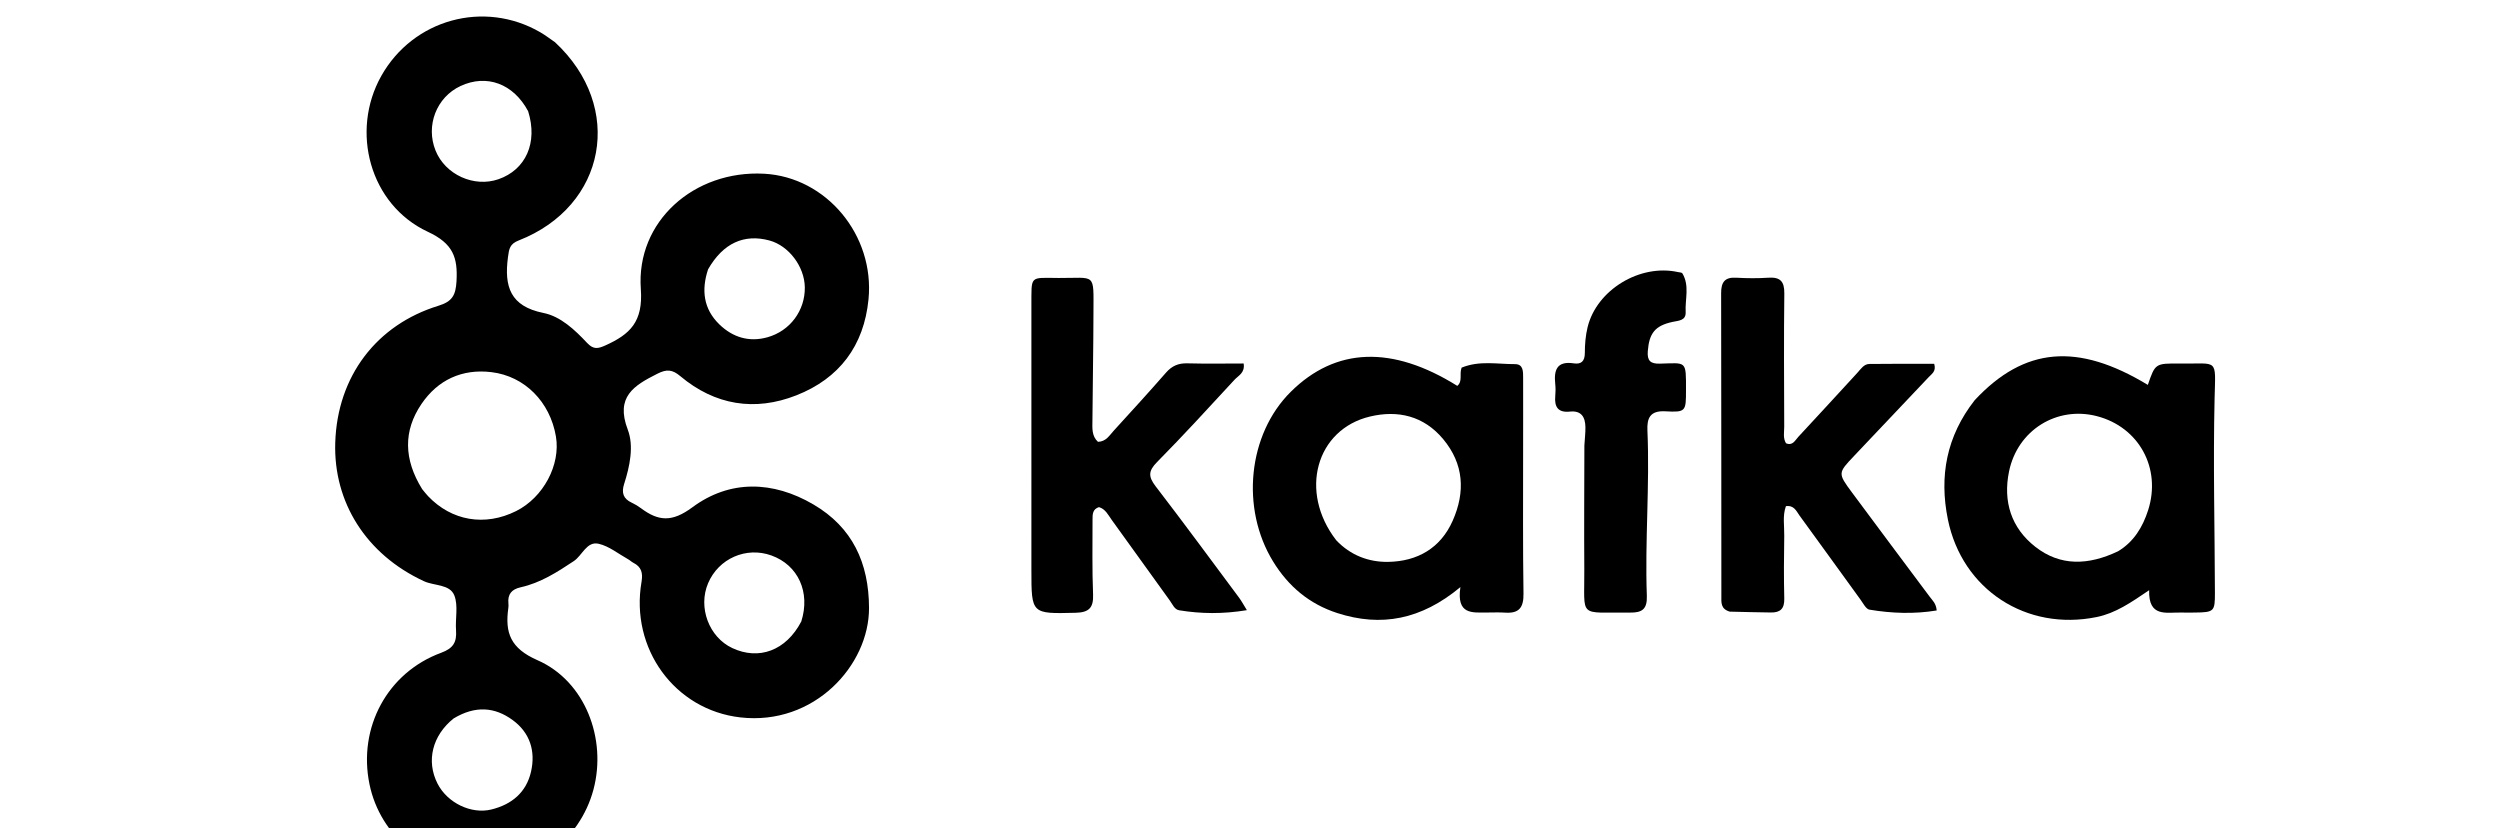
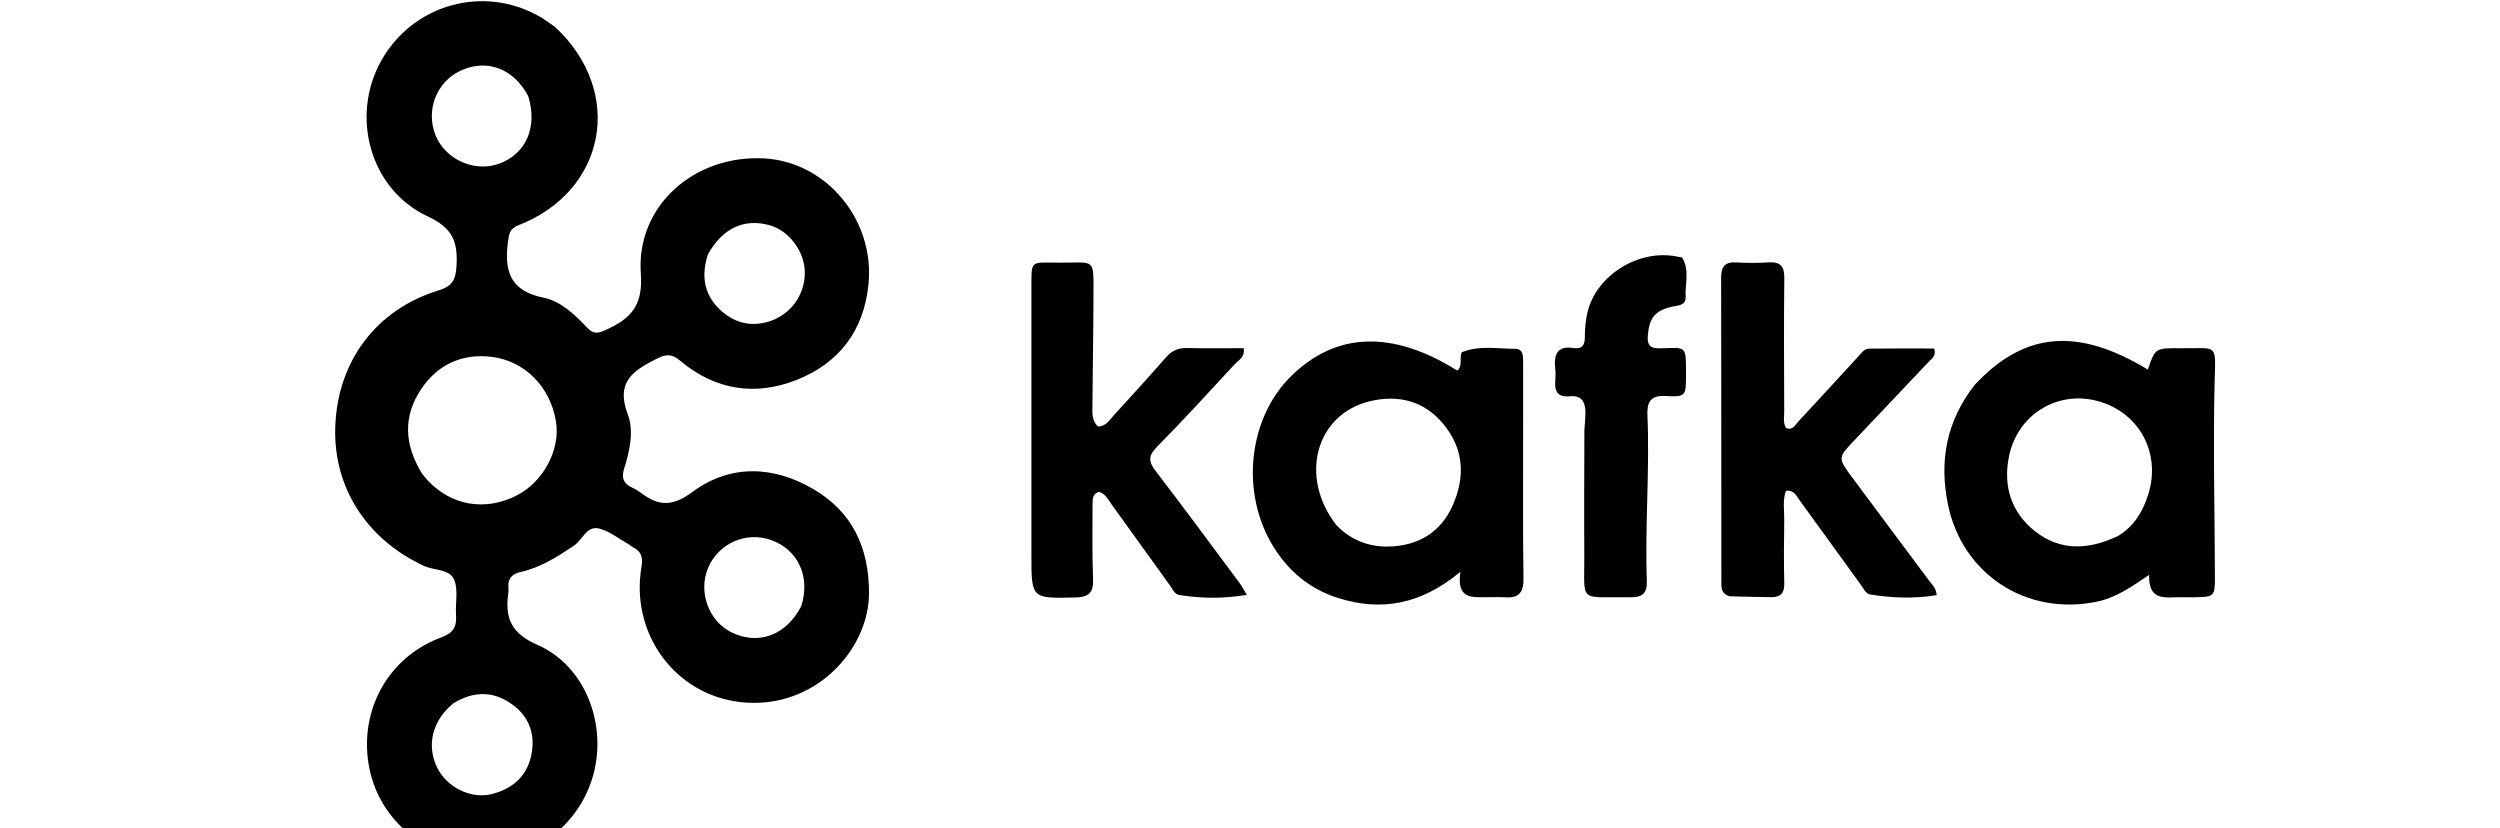
- <svg xmlns="http://www.w3.org/2000/svg" version="1.1" id="Layer_1" x="0px" y="0px" width="100%" viewBox="0 40 816 270" enable-background="new 0 50 816 255" xml:space="preserve">
+ <svg xmlns="http://www.w3.org/2000/svg" version="1.1" id="Layer_1" x="0px" y="0px" width="100%" viewBox="0 45 816 270" enable-background="new 0 50 816 255" xml:space="preserve">
  <path fill="#000000" opacity="1" stroke="none" d=" M181.152,53.781   C203.951,74.938 197.92,107.297 169.306,118.484   C166.38,119.628 166.161,121.2 165.795,123.977   C164.538,133.509 166.526,139.973 177.373,142.147   C183,143.275 187.618,147.659 191.631,151.932   C193.682,154.116 195.141,153.855 197.62,152.734   C205.643,149.107 209.944,145.047 209.168,134.361   C207.559,112.21 226.628,95.488 249.397,96.703   C269.715,97.787 285.526,116.776 283.483,137.685   C281.997,152.898 273.924,163.532 259.939,169.033   C246.363,174.373 233.381,172.274 222.059,162.782   C219.459,160.603 217.651,160.435 214.62,161.959   C206.908,165.835 200.798,169.494 204.91,180.262   C206.94,185.579 205.584,192.158 203.718,197.962   C202.798,200.825 203.419,202.796 206.2,204.078   C207.252,204.563 208.268,205.177 209.197,205.872   C214.887,210.129 219.32,210.528 225.976,205.594   C238.241,196.504 252.304,196.933 265.48,204.643   C278.212,212.094 283.611,223.684 283.651,238.451   C283.701,257.125 265.755,276.913 241.661,274.161   C220.198,271.71 205.644,251.661 209.396,229.899   C209.892,227.025 209.367,225.023 206.721,223.69   C206.131,223.394 205.648,222.892 205.068,222.57   C201.866,220.792 198.826,218.27 195.391,217.484   C191.493,216.592 190.083,221.284 187.281,223.147   C181.837,226.765 176.398,230.26 169.932,231.693   C166.991,232.345 165.646,233.964 165.947,236.962   C165.996,237.456 165.991,237.968 165.921,238.459   C164.775,246.556 166.622,251.628 175.435,255.489   C190.972,262.295 198.135,281.146 193.695,297.75   C189.238,314.418 173.582,326.246 156.71,325.694   C138.961,325.113 124.094,312.885 120.606,295.998   C116.79,277.528 126.408,259.52 144.029,253.053   C148.018,251.589 149.119,249.524 148.848,245.725   C148.576,241.913 149.612,237.694 148.296,234.354   C146.832,230.636 141.751,231.269 138.377,229.705   C119.435,220.925 108.825,203.863 109.423,184.517   C110.098,162.719 122.981,145.987 143.093,139.805   C147.633,138.409 148.735,136.363 149.001,131.822   C149.458,123.998 147.875,119.487 139.642,115.652   C120.699,106.827 114.282,82.84 124.462,64.766   C134.87,46.288 157.974,39.921 176.305,50.506   C177.887,51.42 179.353,52.533 181.152,53.781  M137.789,199.641   C138.428,200.406 139.026,201.211 139.711,201.932   C147.42,210.042 158.288,211.885 168.442,206.823   C177.336,202.389 183.024,191.747 181.457,182.473   C179.554,171.208 171.288,162.775 160.402,161.467   C150.793,160.313 142.902,164.01 137.568,171.858   C131.607,180.63 131.77,189.941 137.789,199.641  M148.069,274.496   C141.109,280.052 139.047,288.385 142.806,295.766   C146.022,302.079 153.811,305.826 160.366,304.222   C167.067,302.583 171.802,298.607 173.334,291.849   C174.841,285.201 173.024,279.19 167.336,275.032   C161.44,270.722 155.118,270.265 148.069,274.496  M261.54,242.853   C264.564,233.331 260.541,224.45 251.774,221.298   C243.545,218.34 234.543,222.297 231.117,230.377   C227.776,238.261 231.404,247.964 239.027,251.533   C247.684,255.585 256.551,252.4 261.54,242.853  M172.391,76.319   C167.608,67.334 158.876,64.079 150.301,68.084   C142.459,71.747 138.882,81.008 142.165,89.149   C145.339,97.017 154.729,101.282 162.729,98.488   C171.561,95.402 175.615,86.653 172.391,76.319  M231.117,127.909   C228.888,134.618 229.58,140.832 234.815,145.897   C239.162,150.103 244.477,151.752 250.449,150.098   C257.88,148.041 262.803,141.354 262.692,133.776   C262.593,126.981 257.446,120.187 251.105,118.483   C242.916,116.283 236.03,119.315 231.117,127.909  z" />
  <path fill="#000000" opacity="1" stroke="none" d=" M644.545,170.618   C660.776,153.23 678.166,151.773 701.054,165.633   C703.456,158.652 703.457,158.573 711.542,158.667   C724.201,158.815 723.155,156.678 722.841,170.103   C722.348,191.238 722.891,212.361 722.949,233.49   C722.966,239.593 722.684,239.857 716.428,239.936   C714.93,239.956 713.431,239.968 711.933,239.934   C707.111,239.827 701.224,241.594 701.48,232.642   C695.514,236.682 690.54,240.14 684.366,241.401   C661.413,246.088 640.432,232.47 635.783,209.523   C632.927,195.431 635.318,182.409 644.545,170.618  M691.352,219.928   C696.496,216.827 699.393,212.018 701.154,206.509   C705.53,192.817 698.13,179.37 684.404,175.827   C671.352,172.458 658.519,180.386 655.746,193.897   C653.744,203.654 656.433,212.309 664.339,218.484   C672.486,224.847 681.581,224.578 691.352,219.928  z" />
  <path fill="#000000" opacity="1" stroke="none" d=" M477.072,159.997   C482.91,157.612 488.736,158.875 494.485,158.85   C497.283,158.838 497.142,161.377 497.15,163.359   C497.182,171.35 497.141,179.341 497.145,187.332   C497.152,202.814 497.037,218.299 497.268,233.778   C497.336,238.304 495.811,240.282 491.286,239.964   C489.298,239.825 487.292,239.935 485.295,239.928   C480.608,239.91 475.309,240.76 476.676,231.625   C463.897,242.273 450.804,244.735 436.475,240.097   C427.364,237.148 420.54,231.405 415.553,223.292   C404.867,205.905 407.346,181.716 421.298,167.894   C435.985,153.344 454.381,152.667 475.658,165.949   C477.495,164.425 476.25,162.187 477.072,159.997  M436.151,216.344   C440.771,221.239 446.748,223.52 453.173,223.396   C462.655,223.212 470.197,218.933 474.169,209.946   C478.316,200.562 477.831,191.441 471.037,183.311   C464.723,175.756 456.292,173.773 447.144,175.959   C429.584,180.157 423.865,200.483 436.151,216.344  z" />
  <path fill="#000000" opacity="1" stroke="none" d=" M564.594,239.637   C561.551,238.763 561.856,236.558 561.854,234.614   C561.824,201.633 561.853,168.652 561.779,135.672   C561.771,132.117 562.949,130.422 566.706,130.643   C570.192,130.849 573.711,130.874 577.194,130.644   C581.088,130.387 582.451,131.851 582.402,135.812   C582.223,150.301 582.323,164.794 582.371,179.285   C582.377,181.07 581.908,182.946 582.949,184.676   C585.128,185.615 585.921,183.714 586.952,182.607   C593.422,175.663 599.825,168.659 606.25,161.674   C607.371,160.455 608.363,158.825 610.163,158.798   C617.265,158.693 624.37,158.755 631.325,158.755   C632.039,161.181 630.564,161.997 629.581,163.037   C621.46,171.625 613.331,180.204 605.2,188.783   C599.882,194.395 599.819,194.437 604.485,200.743   C612.902,212.12 621.402,223.436 629.861,234.782   C630.739,235.96 631.96,236.95 632.133,239.258   C624.798,240.465 617.467,240.21 610.185,238.99   C609.058,238.801 608.14,236.924 607.268,235.724   C600.611,226.568 594.011,217.369 587.333,208.227   C586.323,206.844 585.612,204.854 582.927,205.208   C581.78,208.334 582.436,211.667 582.379,214.905   C582.259,221.732 582.224,228.566 582.388,235.391   C582.466,238.638 581.124,239.976 578.015,239.916   C573.688,239.832 569.361,239.788 564.594,239.637  z" />
  <path fill="#000000" opacity="1" stroke="none" d=" M336.649,140.042   C336.72,129.732 335.828,130.678 345.543,130.731   C357.71,130.797 356.933,128.819 356.907,141.799   C356.882,153.619 356.654,165.439 356.568,177.26   C356.551,179.7 356.28,182.277 358.37,184.211   C360.994,184.164 362.122,182.114 363.528,180.576   C369.261,174.304 374.99,168.027 380.583,161.631   C382.503,159.434 384.615,158.513 387.532,158.593   C393.663,158.762 399.801,158.644 405.923,158.644   C406.424,161.687 404.209,162.581 402.967,163.926   C394.608,172.976 386.296,182.08 377.64,190.842   C374.757,193.76 374.812,195.628 377.207,198.743   C386.447,210.758 395.421,222.978 404.472,235.138   C405.244,236.176 405.851,237.337 406.977,239.157   C399.189,240.451 392.026,240.362 384.871,239.196   C383.353,238.948 382.702,237.228 381.831,236.02   C375.5,227.234 369.17,218.447 362.841,209.66   C361.691,208.063 360.84,206.164 358.706,205.525   C356.597,206.166 356.604,207.925 356.604,209.568   C356.603,217.725 356.45,225.89 356.78,234.035   C356.956,238.403 355.417,239.904 351.108,240.009   C336.648,240.363 336.65,240.481 336.65,226.031   C336.649,197.533 336.649,169.035 336.649,140.042  z" />
  <path fill="#000000" opacity="1" stroke="none" d=" M517.142,185.406   C517.273,183.127 517.506,181.299 517.483,179.474   C517.441,176.202 516.215,173.939 512.405,174.346   C508.608,174.751 507.308,172.867 507.635,169.326   C507.757,168.005 507.771,166.65 507.631,165.333   C507.151,160.802 508.135,157.753 513.688,158.6   C516.138,158.974 517.287,157.883 517.29,155.202   C517.292,152.397 517.528,149.518 518.189,146.799   C521.161,134.587 535.316,126.044 547.728,128.813   C548.212,128.921 548.944,128.916 549.128,129.223   C551.529,133.236 549.98,137.631 550.197,141.855   C550.342,144.667 547.884,144.651 545.971,145.06   C540.215,146.289 538.293,148.74 537.839,154.628   C537.598,157.763 538.717,158.769 541.749,158.695   C550.544,158.481 550.32,157.503 550.311,167.375   C550.305,174.258 550.275,174.621 543.569,174.252   C538.486,173.972 537.545,176.573 537.719,180.55   C538.506,198.532 536.872,216.505 537.529,234.475   C537.69,238.874 535.93,239.994 532.071,239.95   C514.885,239.756 517.235,242.116 517.116,225.794   C517.019,212.483 517.116,199.171 517.142,185.406  z" />
</svg>
